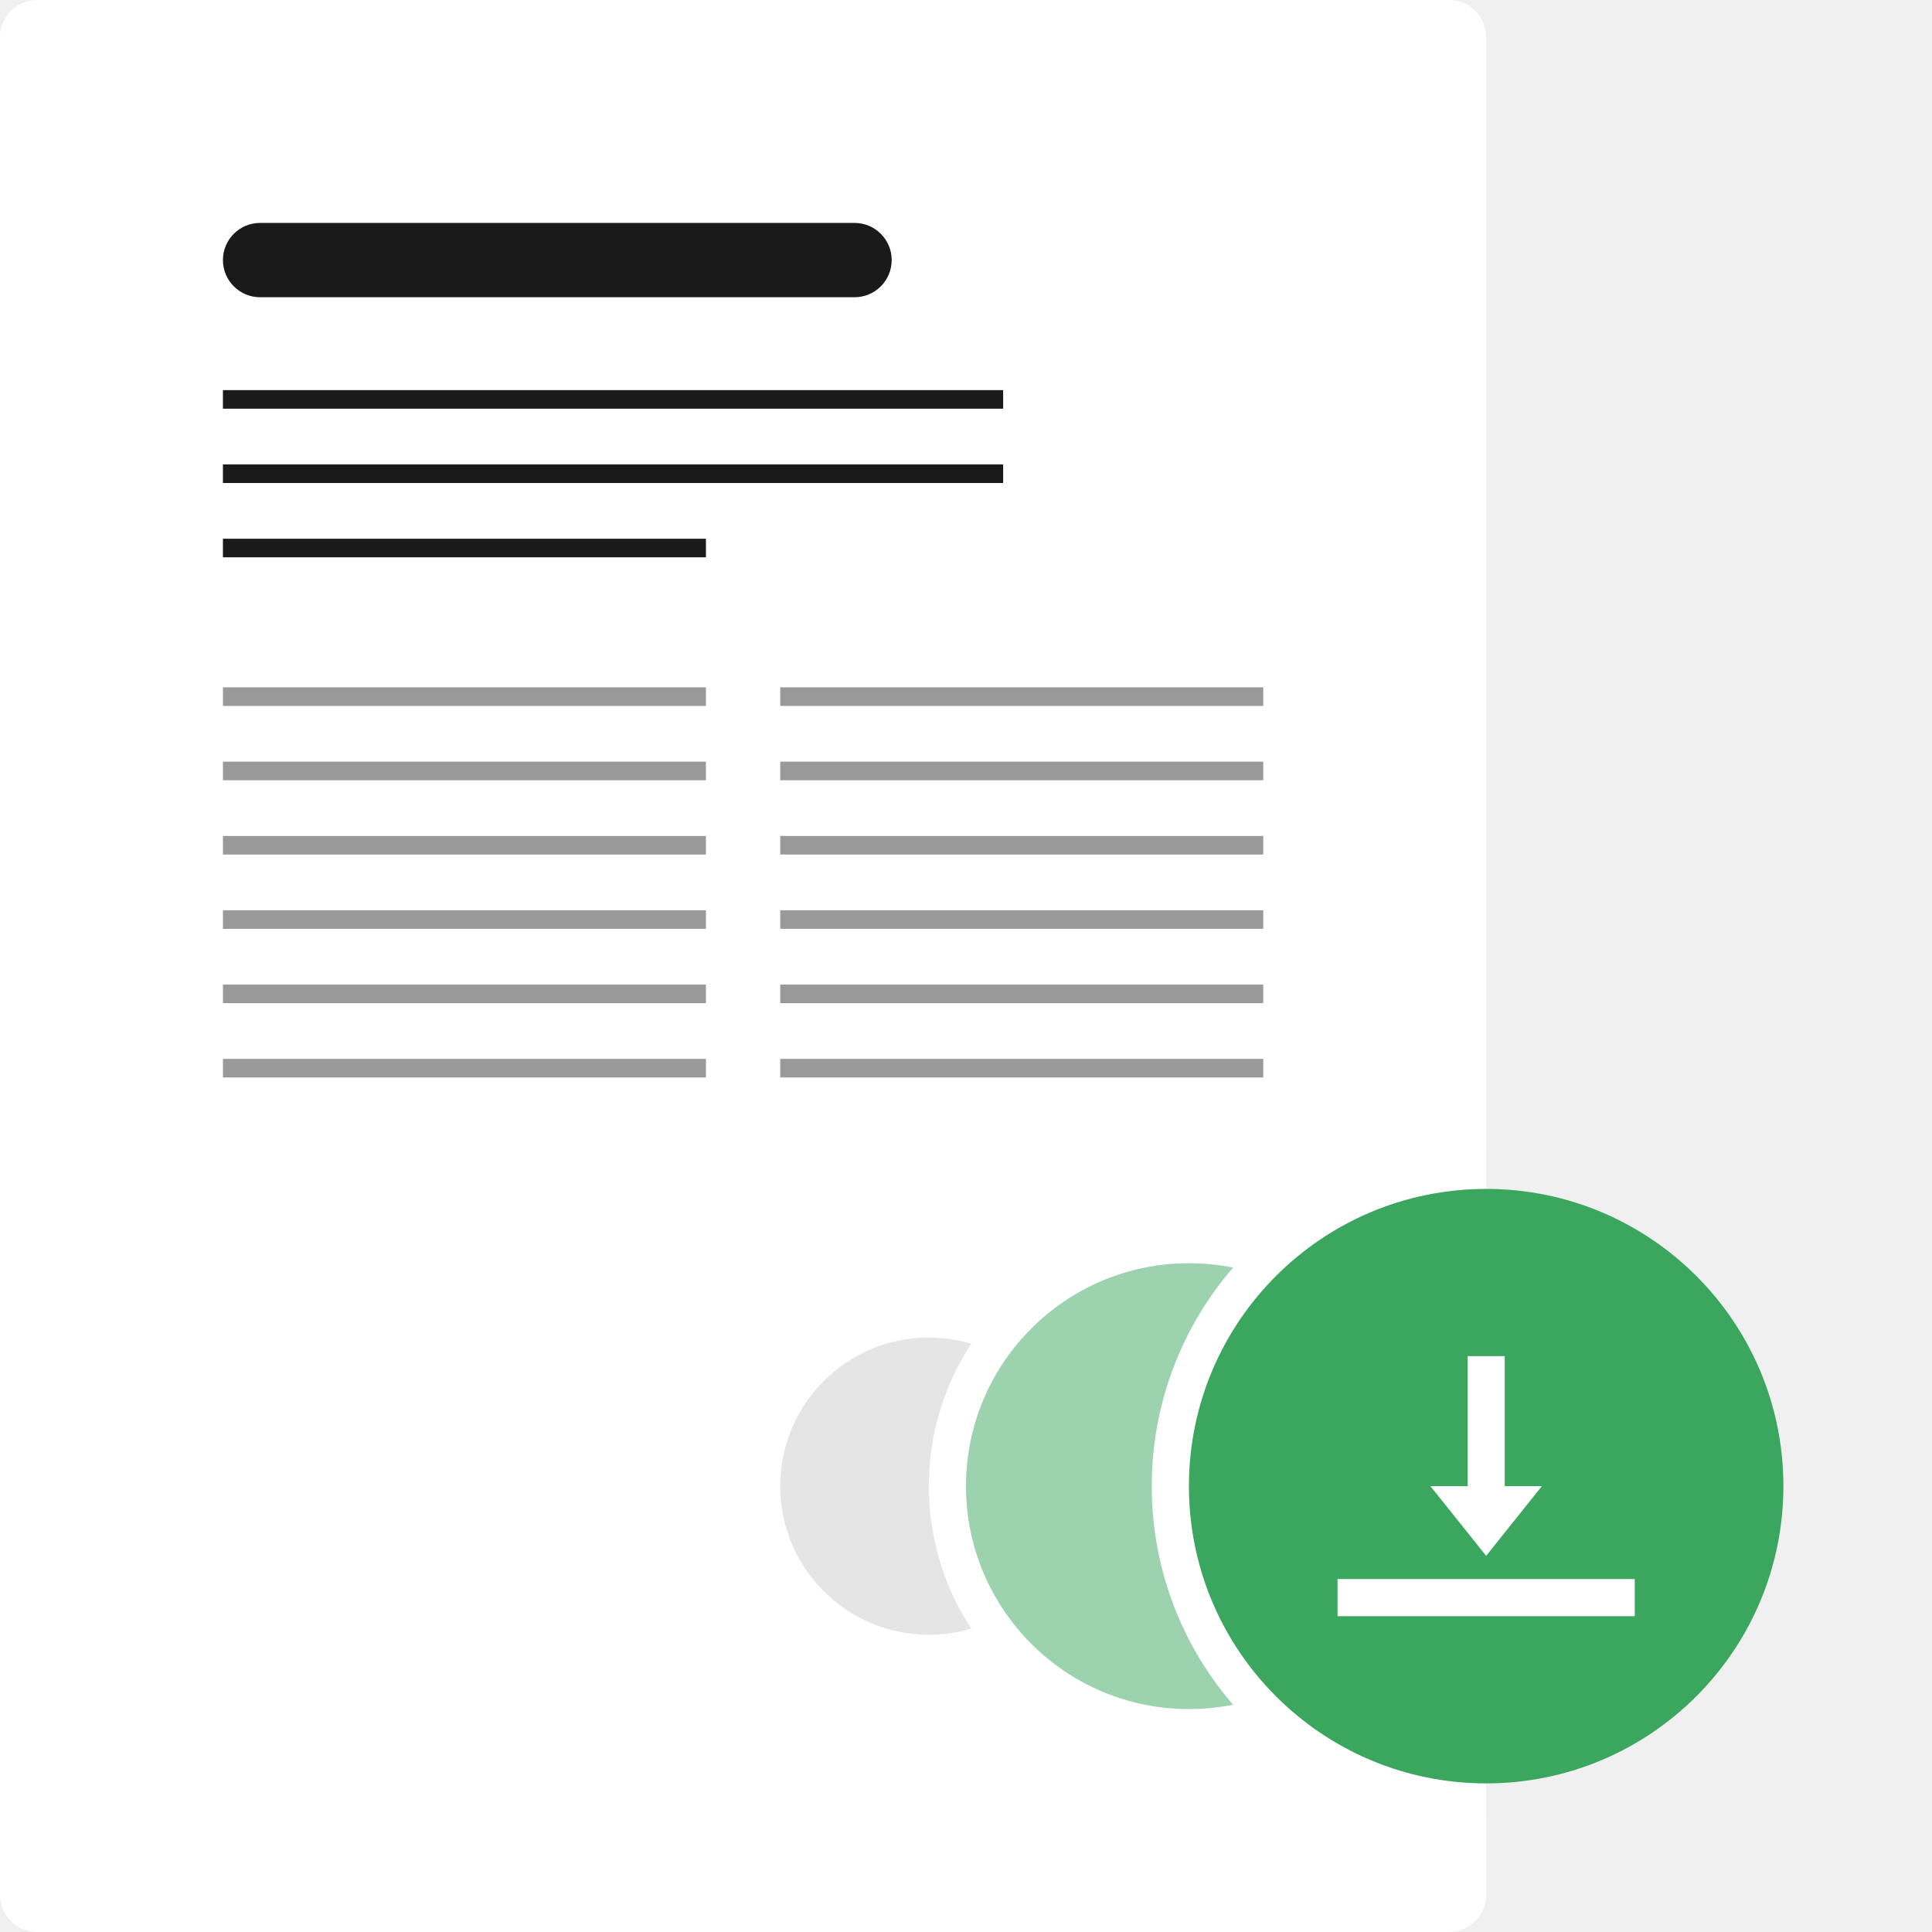
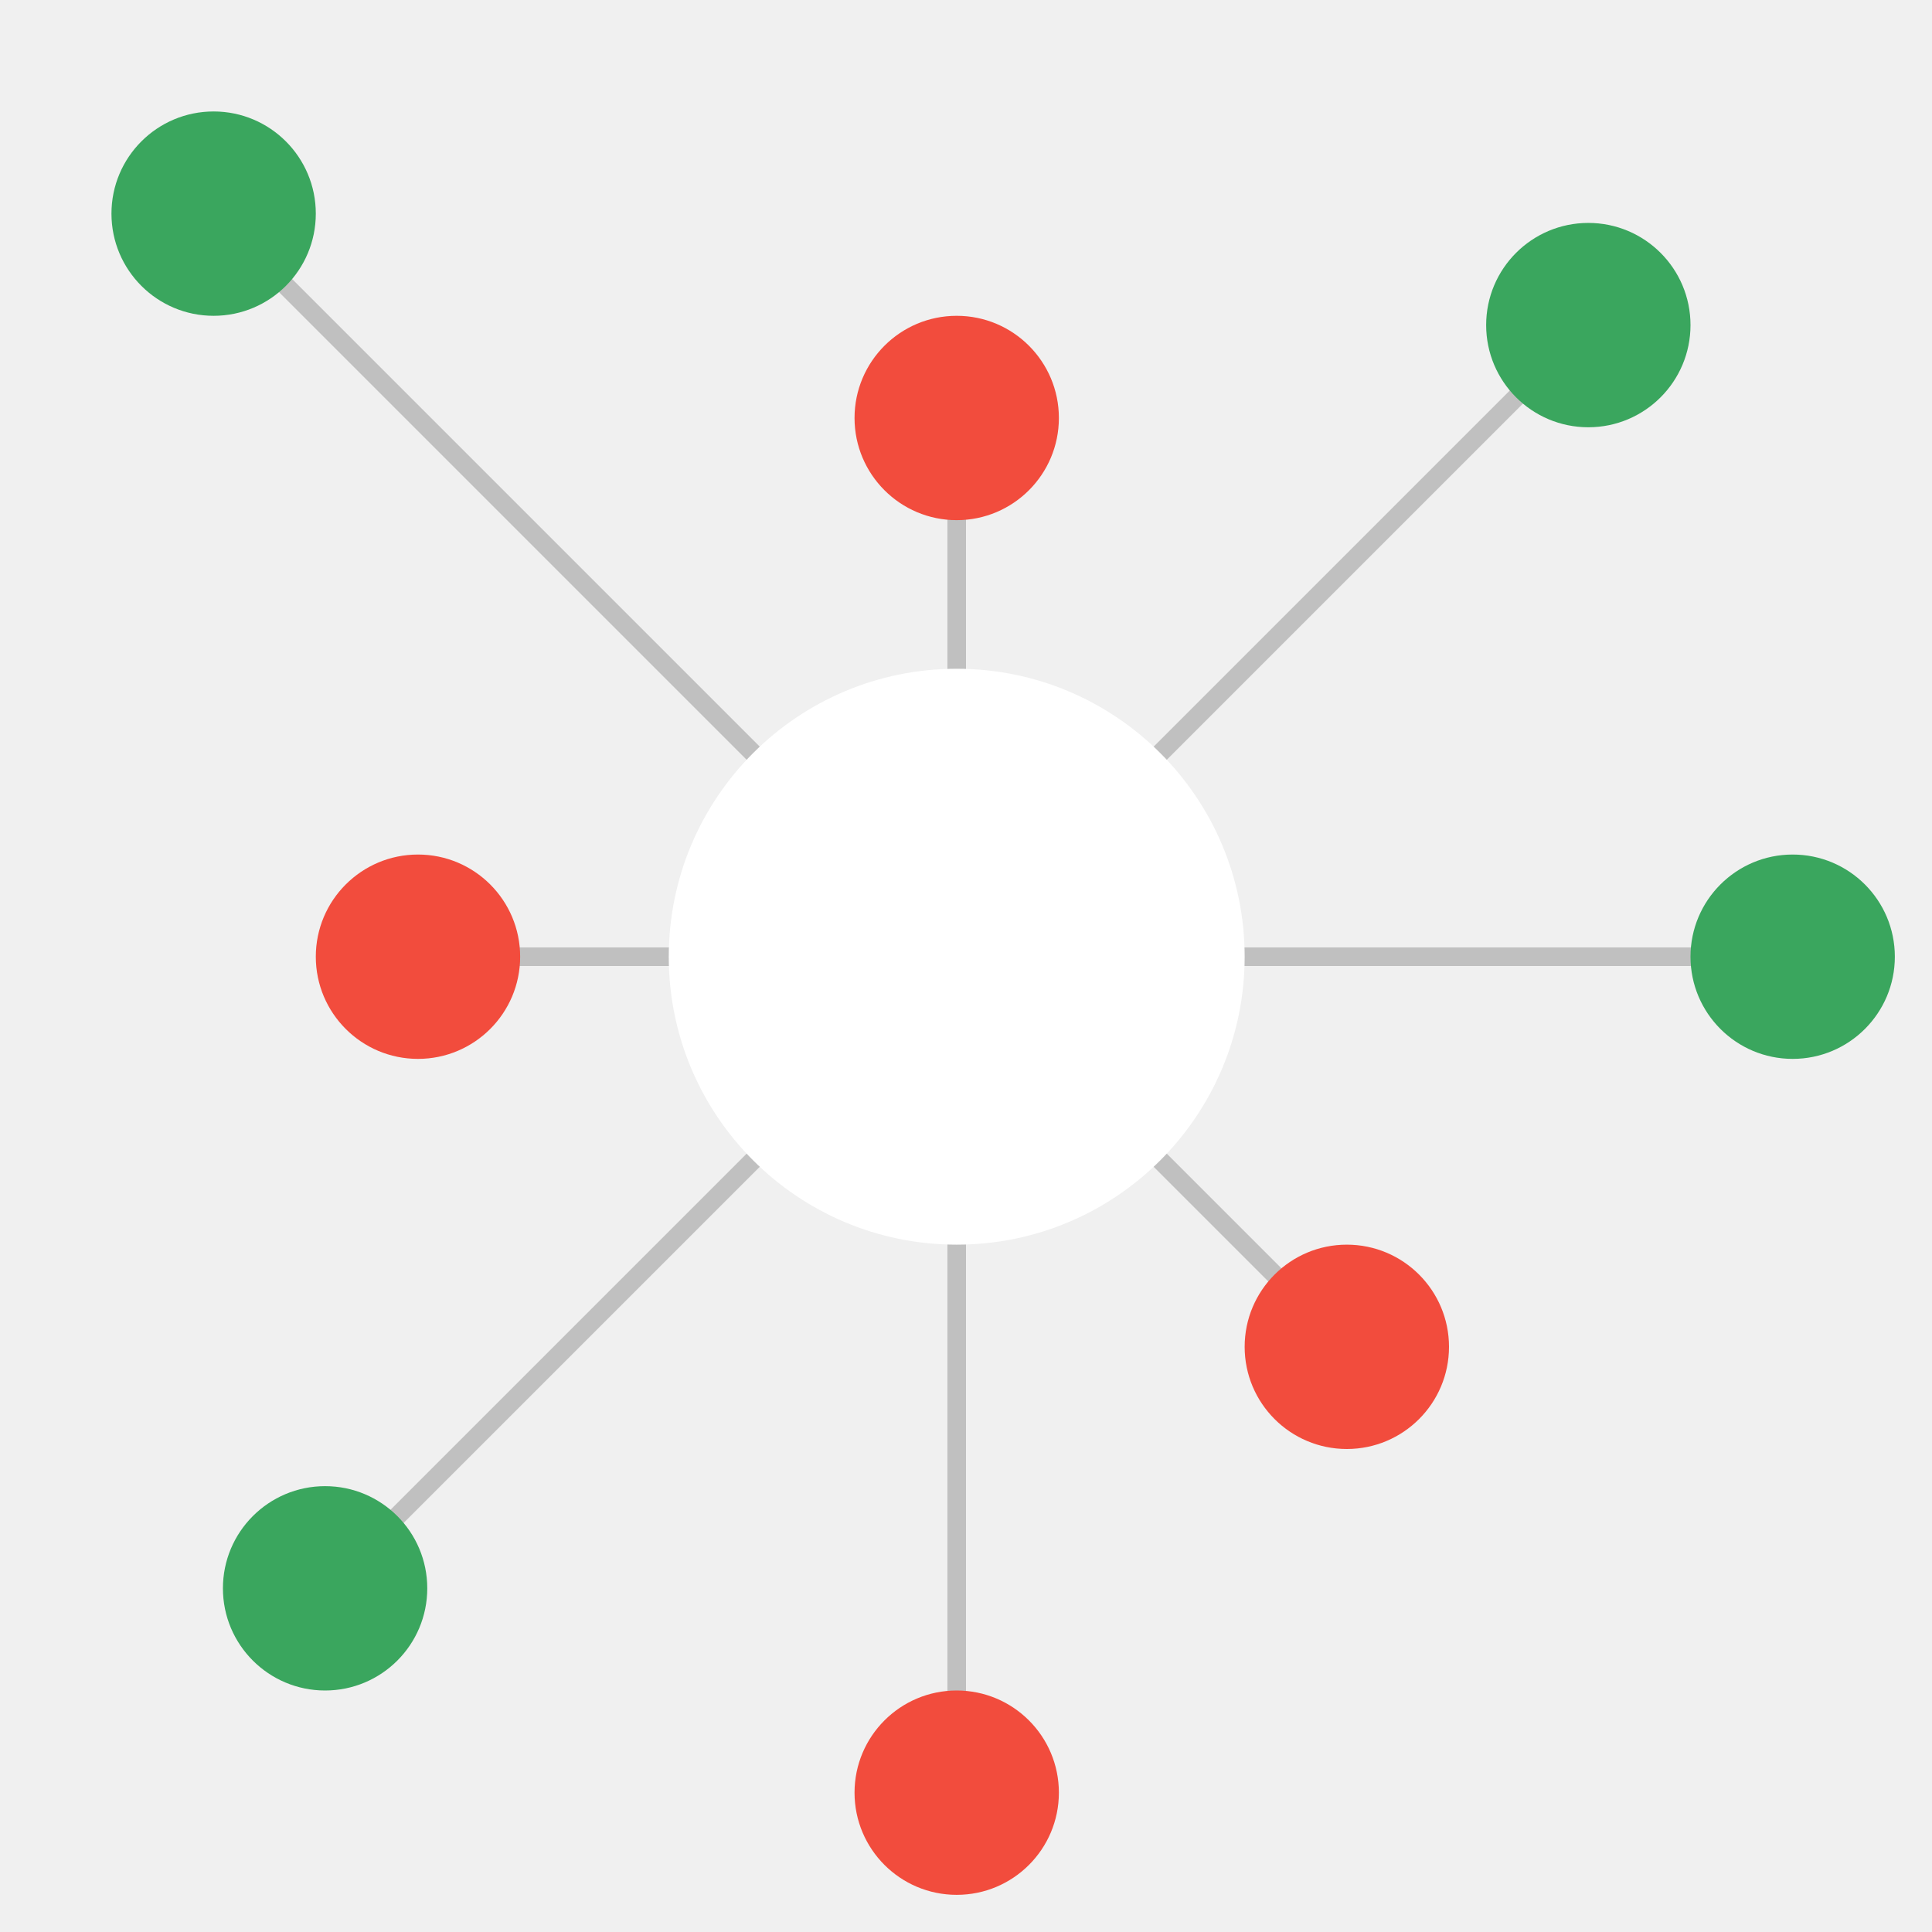
- <svg xmlns="http://www.w3.org/2000/svg" width="104px" height="104px" viewBox="0 0 104 104" version="1.1">
-   <g id="Symbols" stroke="none" stroke-width="1" fill="none" fill-rule="evenodd">
-     <g id="graphic/main/img06">
-       <g id="Group-27">
-         <rect id="Rectangle-Copy-13" opacity="0.3" x="0" y="0" width="104" height="104" />
-         <rect id="Rectangle" fill="#FFFFFF" x="0" y="0" width="80" height="104" rx="2" />
-         <circle id="Oval" stroke="#FFFFFF" stroke-width="2" fill="#E5E5E5" cx="50" cy="80" r="9" />
-         <circle id="Oval" stroke="#FFFFFF" stroke-width="2" fill="#9CD2AE" cx="64" cy="80" r="13" />
-         <rect id="Rectangle" fill="#1A1A1A" x="12" y="12" width="36" height="4" rx="2" />
-         <rect id="Rectangle" fill="#1A1A1A" x="12" y="25" width="42" height="1" />
-         <rect id="Rectangle" fill="#1A1A1A" x="12" y="29" width="26" height="1" />
-         <rect id="Rectangle" fill="#1A1A1A" x="12" y="21" width="42" height="1" />
-         <rect id="Rectangle" fill="#999999" x="12" y="37" width="26" height="1" />
-         <rect id="Rectangle" fill="#999999" x="42" y="37" width="26" height="1" />
-         <rect id="Rectangle" fill="#999999" x="12" y="41" width="26" height="1" />
-         <rect id="Rectangle" fill="#999999" x="42" y="41" width="26" height="1" />
-         <rect id="Rectangle" fill="#999999" x="12" y="45" width="26" height="1" />
-         <rect id="Rectangle" fill="#999999" x="42" y="45" width="26" height="1" />
-         <rect id="Rectangle" fill="#999999" x="12" y="49" width="26" height="1" />
-         <rect id="Rectangle" fill="#999999" x="42" y="49" width="26" height="1" />
-         <rect id="Rectangle" fill="#999999" x="12" y="53" width="26" height="1" />
-         <rect id="Rectangle" fill="#999999" x="42" y="53" width="26" height="1" />
-         <rect id="Rectangle" fill="#999999" x="12" y="57" width="26" height="1" />
-         <rect id="Rectangle" fill="#999999" x="42" y="57" width="26" height="1" />
-         <g id="Group-15" transform="translate(64, 62)">
-           <g id="Group-4">
-             <g id="Group-9" />
-           </g>
-           <g id="icon/sharesave/L/normal" transform="translate(9, 9)">
-             <g id="Group">
-               <g id="Group-25" />
-             </g>
-           </g>
-         </g>
-         <path d="M80,62 C70.059,62 62,70.059 62,80 C62,89.941 70.059,98 80,98" id="Path" fill="#FFFFFF" />
-         <g id="Group-2" transform="translate(64, 64)">
-           <circle id="Oval" fill="#3AA65E" cx="16" cy="16" r="16" />
-           <rect id="Rectangle" fill="#FFFFFF" x="8" y="21" width="16" height="2" />
-           <rect id="Rectangle" fill="#FFFFFF" x="15" y="9" width="2" height="9" />
-           <polygon id="Rectangle" fill="#FFFFFF" points="13 16 19 16 16 19.75" />
-         </g>
-       </g>
+ <svg xmlns="http://www.w3.org/2000/svg" width="104" height="104" viewBox="0 0 104 104">
+   <g fill="none" fill-rule="evenodd">
+     <path d="M0 0h104v104H0z" opacity=".1" />
+     <g transform="translate(6 6)">
+       <path stroke="#000" stroke-linecap="square" stroke-opacity=".2" d="M11.5 79.5l68-68M5.5 5.5l61 61M45.5 16.5v74M16.5 45.5h74" />
+       <circle cx="49.5" cy="50.5" r="5.5" fill="#F24C3D" transform="rotate(-90 49.5 50.5)" />
+       <circle cx="11.5" cy="79.5" r="5.5" fill="#3AA65E" transform="rotate(90 11.5 79.5)" />
+       <circle cx="45.5" cy="90.5" r="5.5" fill="#F24C3D" transform="rotate(-180 45.5 90.5)" />
+       <circle cx="90.5" cy="45.5" r="5.5" fill="#3AA65E" />
+       <circle cx="79.5" cy="11.5" r="5.5" fill="#3AA65E" transform="rotate(-180 79.5 11.5)" />
+       <circle cx="5.5" cy="5.5" r="5.5" fill="#3AA65E" transform="rotate(-90 5.5 5.5)" />
+       <circle cx="16.5" cy="45.5" r="5.5" fill="#F24C3D" />
+       <circle cx="66.5" cy="66.5" r="5.5" fill="#F24C3D" />
+       <circle cx="45.5" cy="16.5" r="5.5" fill="#F24C3D" />
+       <circle cx="45.5" cy="45.5" r="15.5" fill="#FFF" />
    </g>
  </g>
</svg>
